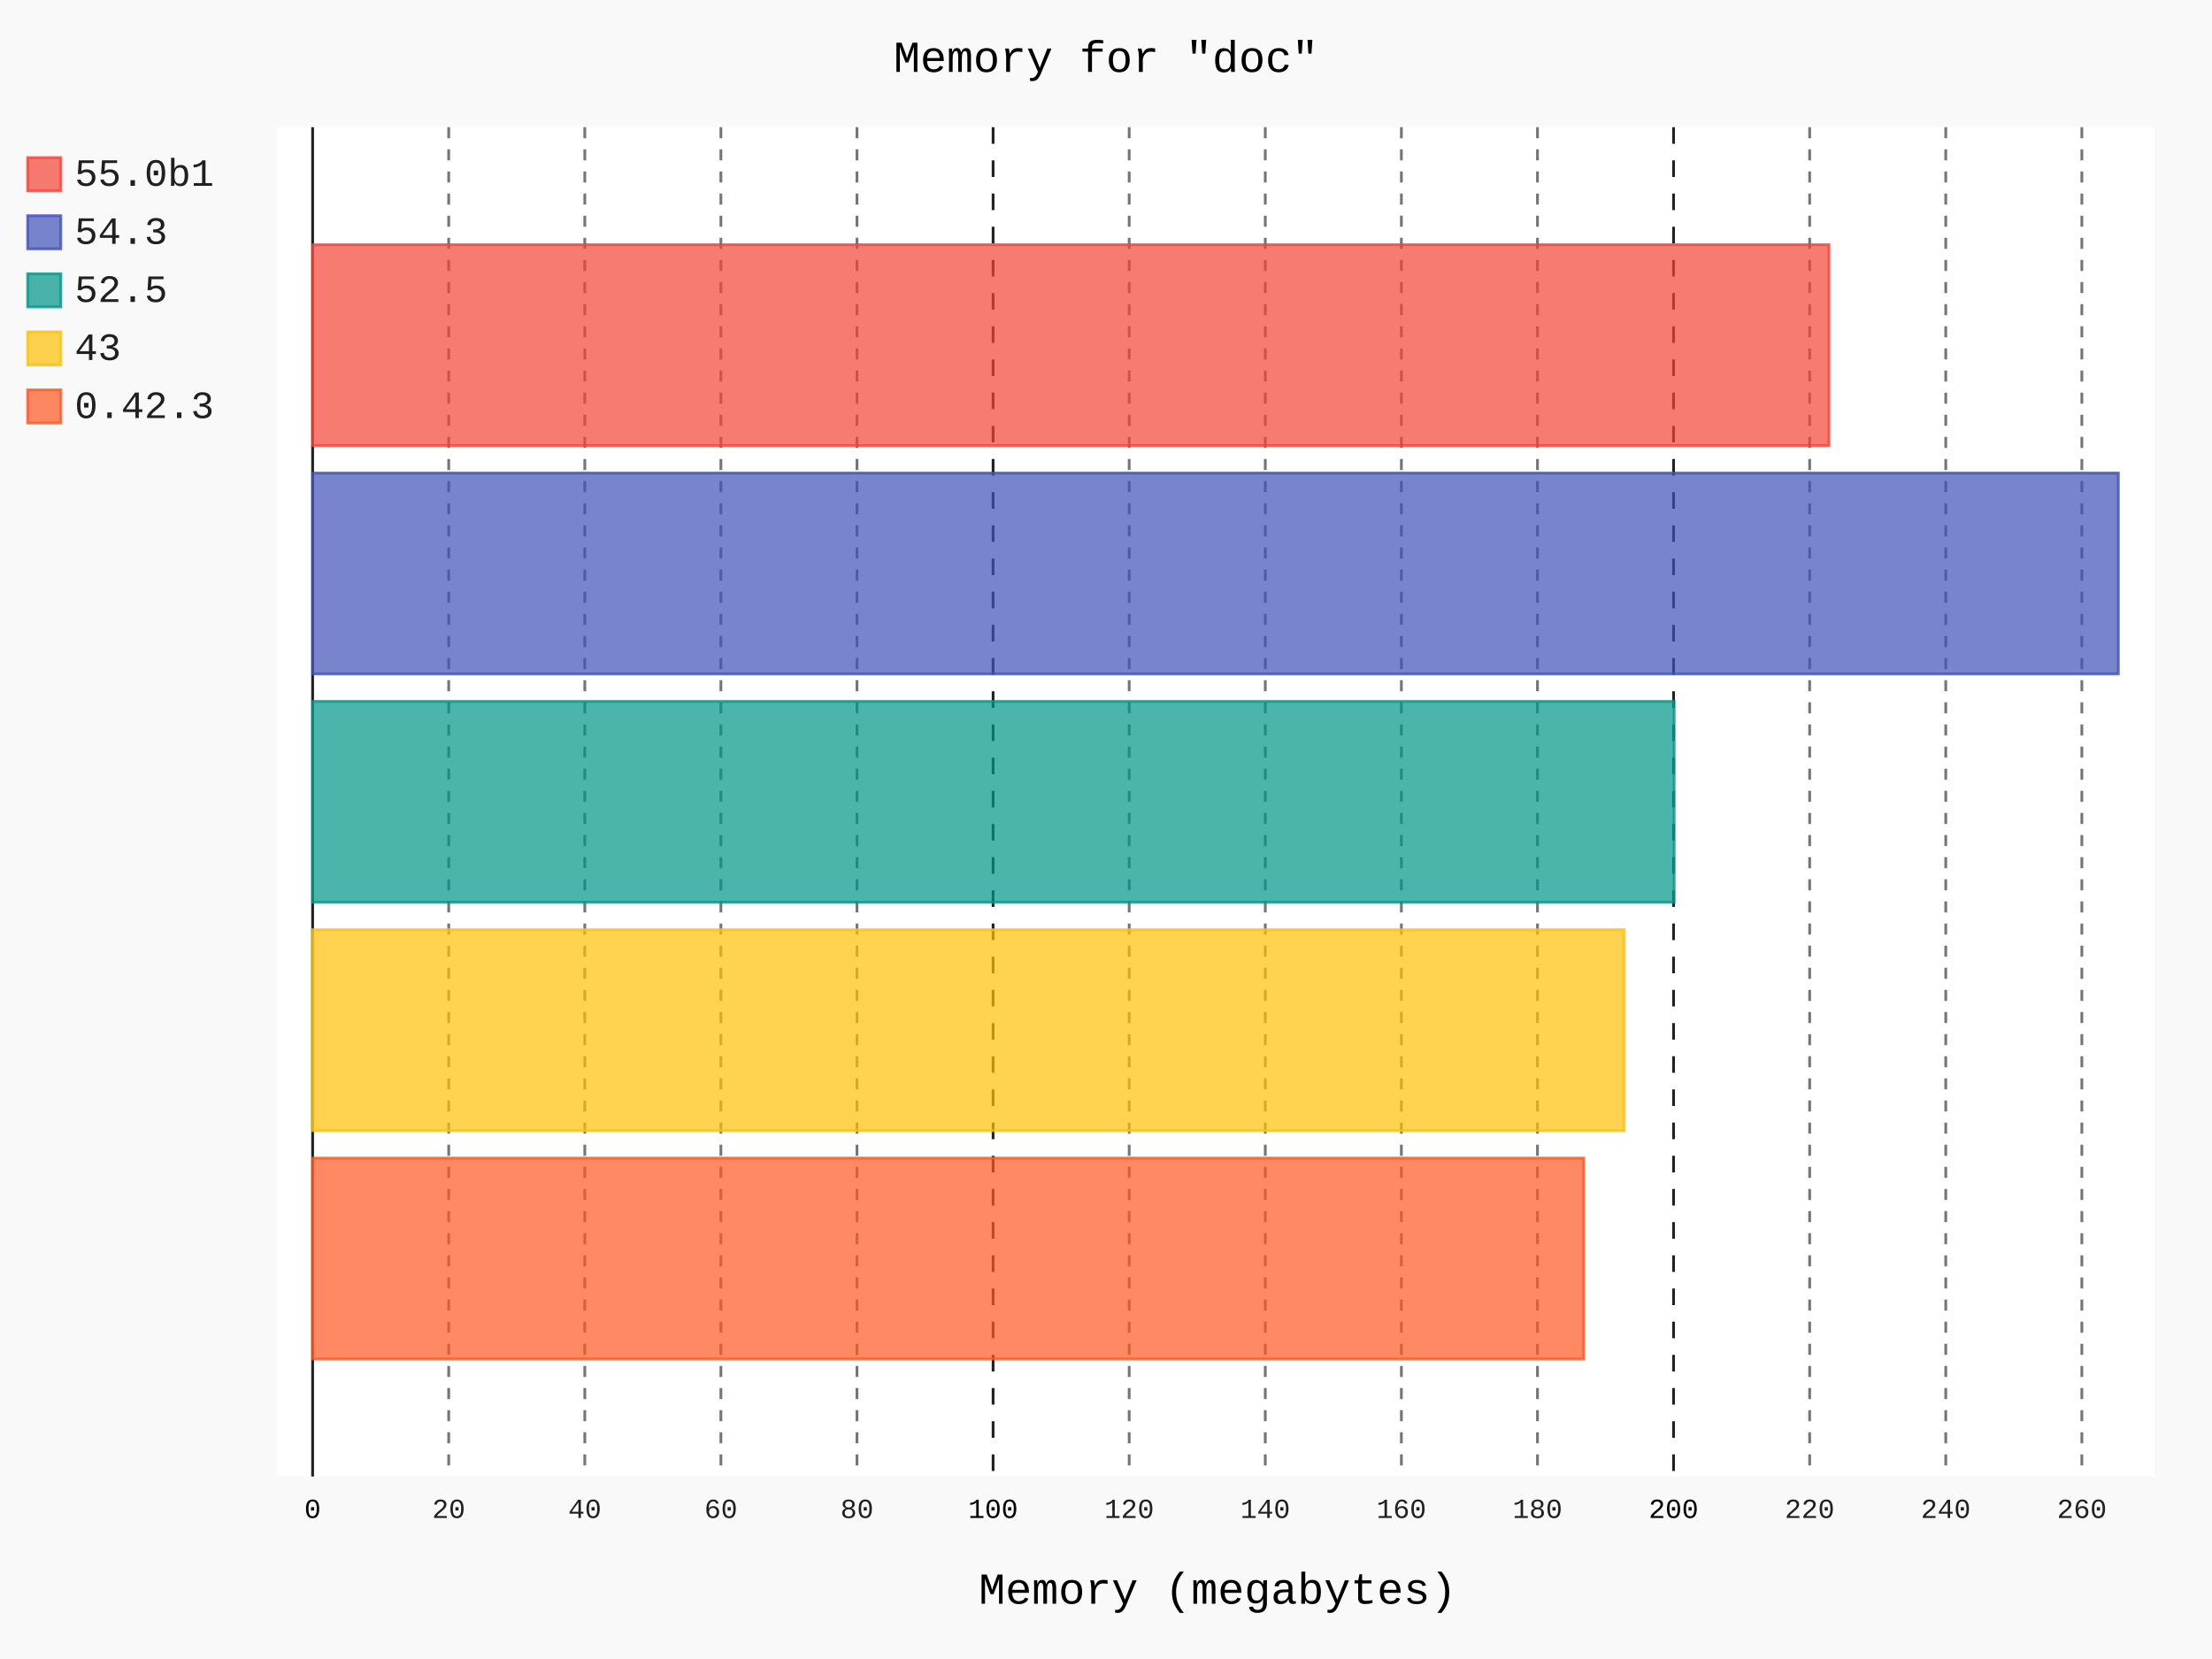
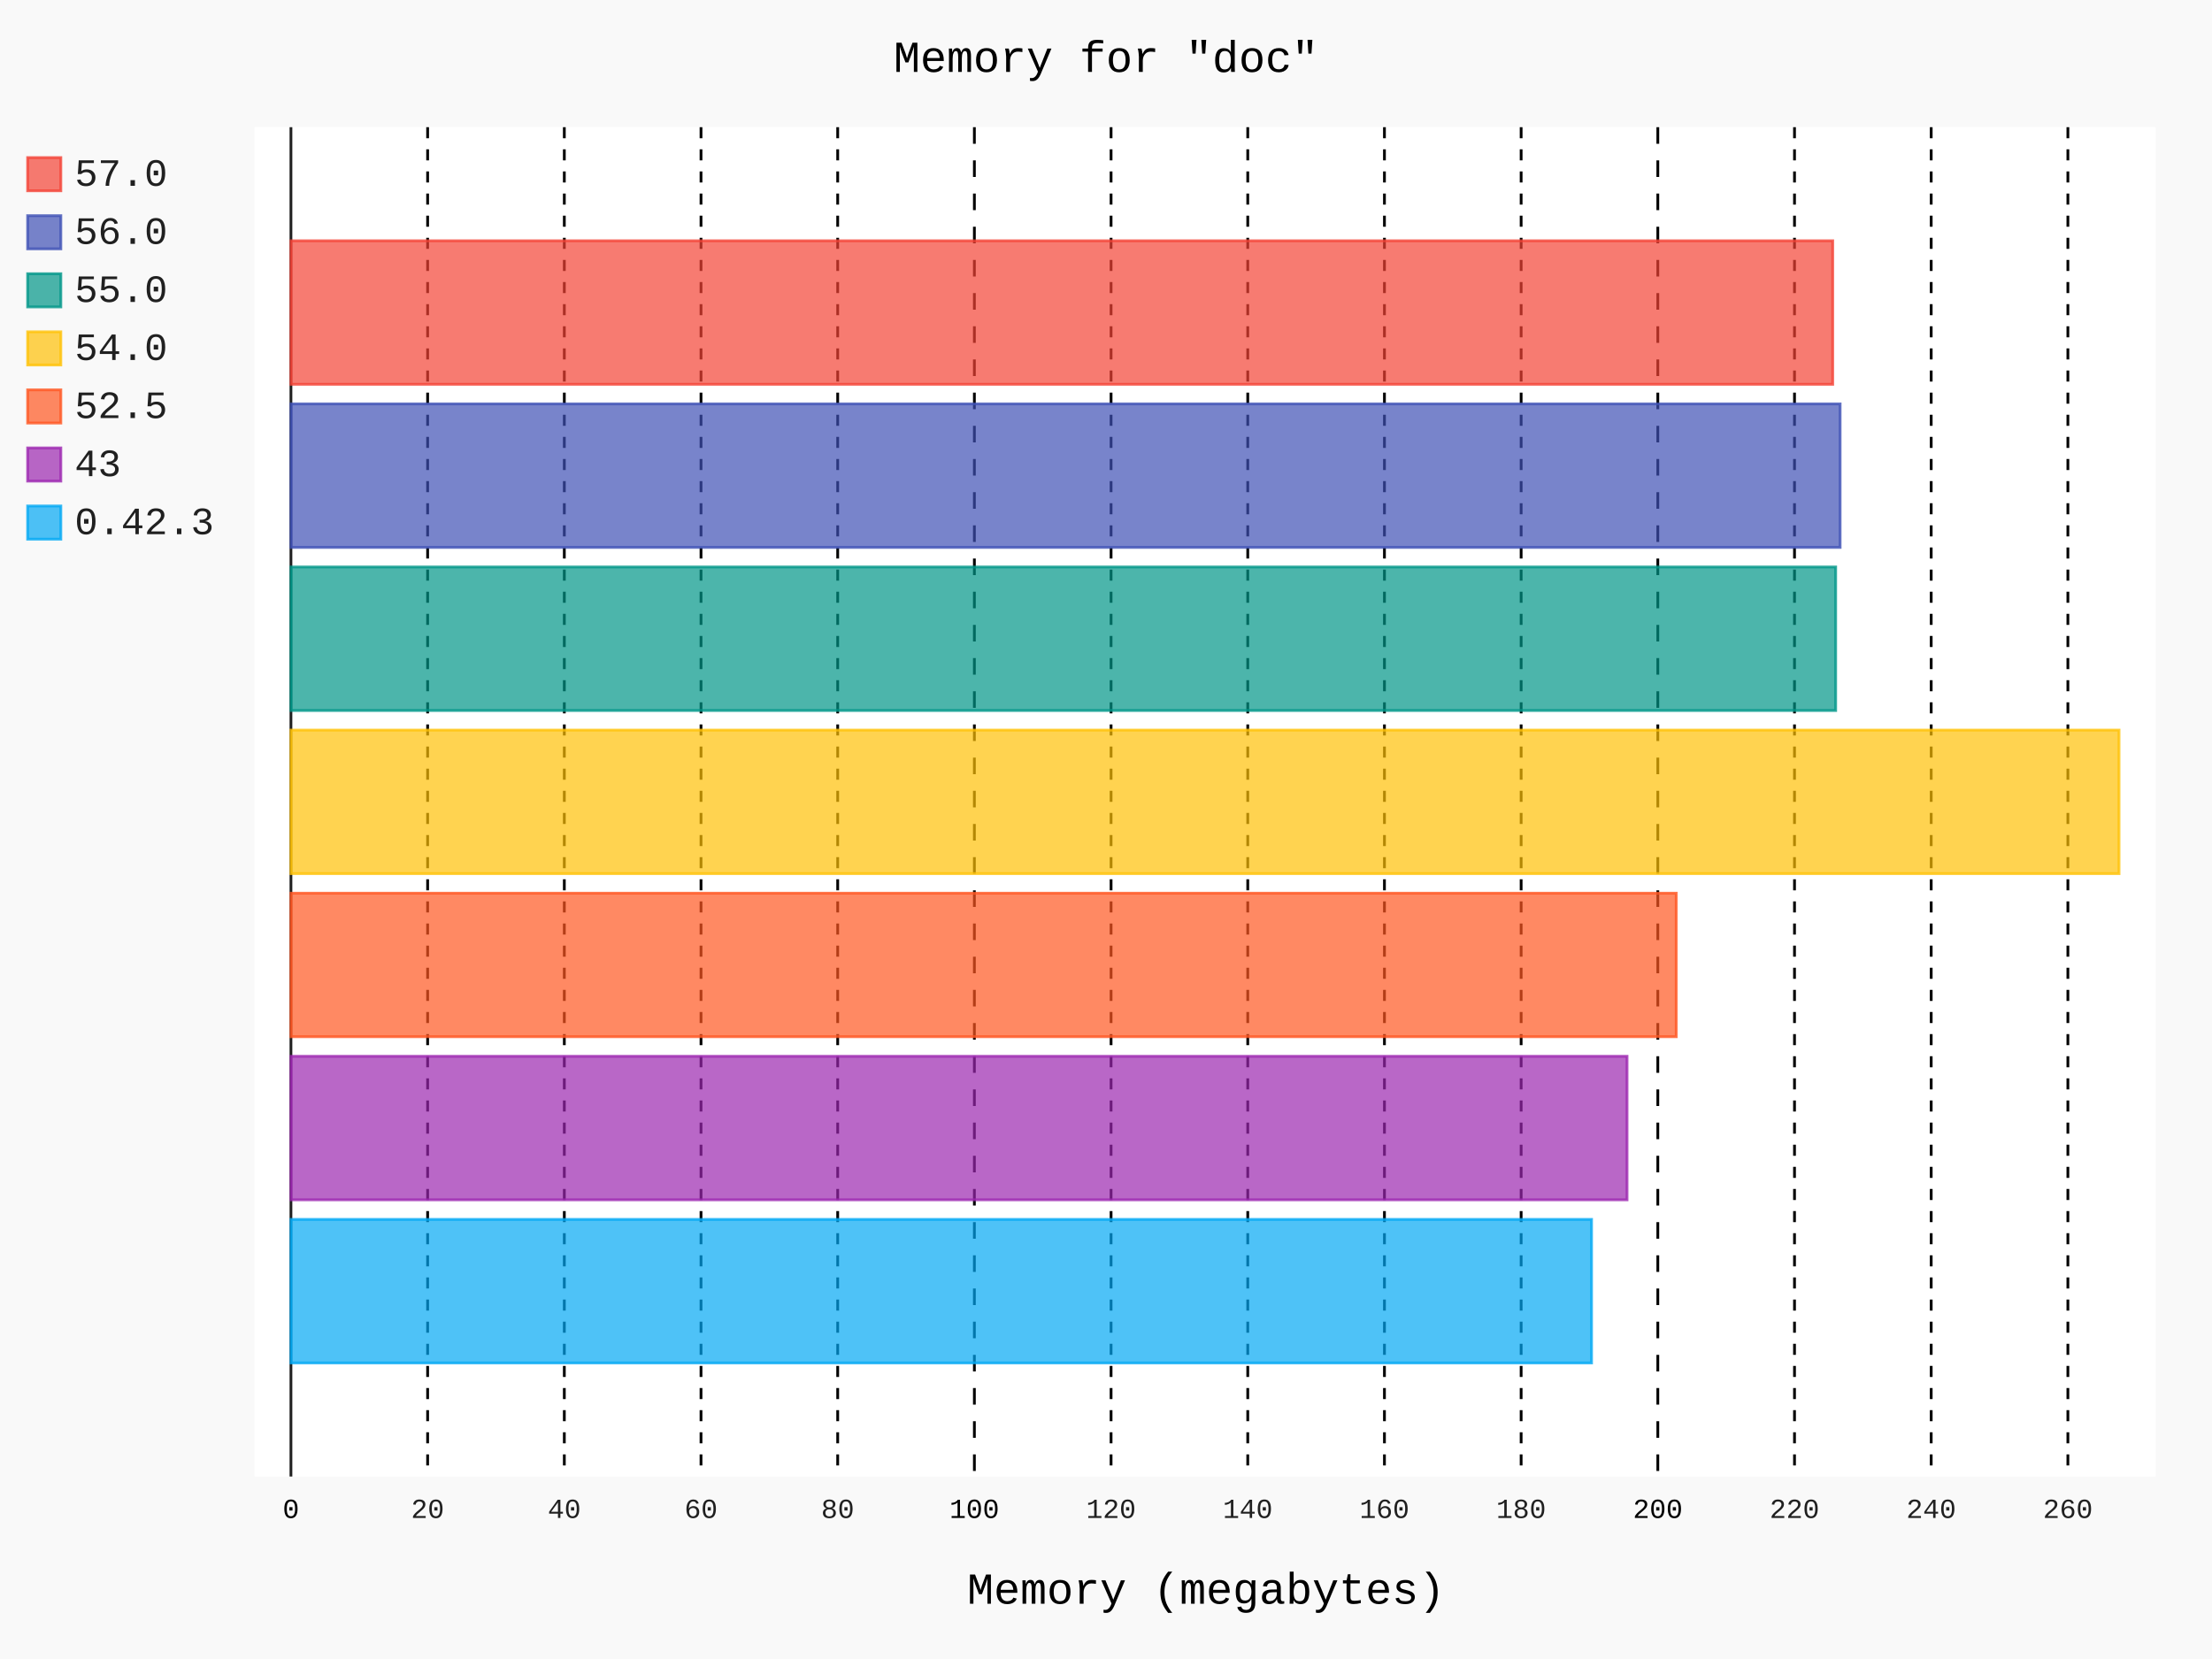
- <svg xmlns="http://www.w3.org/2000/svg" id="chart-5cc045be-3ca9-4596-a81d-eee2c4a56f3f" class="pygal-chart" viewBox="0 0 800 600">
+ <svg xmlns="http://www.w3.org/2000/svg" id="chart-16bb4656-6aeb-4bba-962a-1c4aeb5979eb" class="pygal-chart" viewBox="0 0 800 600">
  <defs>
-     <style type="text/css">#chart-5cc045be-3ca9-4596-a81d-eee2c4a56f3f{-webkit-user-select:none;-webkit-font-smoothing:antialiased;font-family:Consolas,"Liberation Mono",Menlo,Courier,monospace}#chart-5cc045be-3ca9-4596-a81d-eee2c4a56f3f .title{font-family:Consolas,"Liberation Mono",Menlo,Courier,monospace;font-size:16px}#chart-5cc045be-3ca9-4596-a81d-eee2c4a56f3f .legends .legend text{font-family:Consolas,"Liberation Mono",Menlo,Courier,monospace;font-size:14px}#chart-5cc045be-3ca9-4596-a81d-eee2c4a56f3f .axis text{font-family:Consolas,"Liberation Mono",Menlo,Courier,monospace;font-size:10px}#chart-5cc045be-3ca9-4596-a81d-eee2c4a56f3f .axis text.major{font-family:Consolas,"Liberation Mono",Menlo,Courier,monospace;font-size:10px}#chart-5cc045be-3ca9-4596-a81d-eee2c4a56f3f .text-overlay text.value{font-family:Consolas,"Liberation Mono",Menlo,Courier,monospace;font-size:16px}#chart-5cc045be-3ca9-4596-a81d-eee2c4a56f3f .text-overlay text.label{font-family:Consolas,"Liberation Mono",Menlo,Courier,monospace;font-size:10px}#chart-5cc045be-3ca9-4596-a81d-eee2c4a56f3f .tooltip{font-family:Consolas,"Liberation Mono",Menlo,Courier,monospace;font-size:14px}#chart-5cc045be-3ca9-4596-a81d-eee2c4a56f3f text.no_data{font-family:Consolas,"Liberation Mono",Menlo,Courier,monospace;font-size:64px}
- #chart-5cc045be-3ca9-4596-a81d-eee2c4a56f3f{background-color:rgba(249,249,249,1)}#chart-5cc045be-3ca9-4596-a81d-eee2c4a56f3f path,#chart-5cc045be-3ca9-4596-a81d-eee2c4a56f3f line,#chart-5cc045be-3ca9-4596-a81d-eee2c4a56f3f rect,#chart-5cc045be-3ca9-4596-a81d-eee2c4a56f3f circle{-webkit-transition:150ms;-moz-transition:150ms;transition:150ms}#chart-5cc045be-3ca9-4596-a81d-eee2c4a56f3f .graph &gt; .background{fill:rgba(249,249,249,1)}#chart-5cc045be-3ca9-4596-a81d-eee2c4a56f3f .plot &gt; .background{fill:rgba(255,255,255,1)}#chart-5cc045be-3ca9-4596-a81d-eee2c4a56f3f .graph{fill:rgba(0,0,0,.87)}#chart-5cc045be-3ca9-4596-a81d-eee2c4a56f3f text.no_data{fill:rgba(0,0,0,1)}#chart-5cc045be-3ca9-4596-a81d-eee2c4a56f3f .title{fill:rgba(0,0,0,1)}#chart-5cc045be-3ca9-4596-a81d-eee2c4a56f3f .legends .legend text{fill:rgba(0,0,0,.87)}#chart-5cc045be-3ca9-4596-a81d-eee2c4a56f3f .legends .legend:hover text{fill:rgba(0,0,0,1)}#chart-5cc045be-3ca9-4596-a81d-eee2c4a56f3f .axis .line{stroke:rgba(0,0,0,1)}#chart-5cc045be-3ca9-4596-a81d-eee2c4a56f3f .axis .guide.line{stroke:rgba(0,0,0,.54)}#chart-5cc045be-3ca9-4596-a81d-eee2c4a56f3f .axis .major.line{stroke:rgba(0,0,0,.87)}#chart-5cc045be-3ca9-4596-a81d-eee2c4a56f3f .axis text.major{fill:rgba(0,0,0,1)}#chart-5cc045be-3ca9-4596-a81d-eee2c4a56f3f .axis.y .guides:hover .guide.line,#chart-5cc045be-3ca9-4596-a81d-eee2c4a56f3f .line-graph .axis.x .guides:hover .guide.line,#chart-5cc045be-3ca9-4596-a81d-eee2c4a56f3f .stackedline-graph .axis.x .guides:hover .guide.line,#chart-5cc045be-3ca9-4596-a81d-eee2c4a56f3f .xy-graph .axis.x .guides:hover .guide.line{stroke:rgba(0,0,0,1)}#chart-5cc045be-3ca9-4596-a81d-eee2c4a56f3f .axis .guides:hover text{fill:rgba(0,0,0,1)}#chart-5cc045be-3ca9-4596-a81d-eee2c4a56f3f .reactive{fill-opacity:.7;stroke-opacity:.8}#chart-5cc045be-3ca9-4596-a81d-eee2c4a56f3f .ci{stroke:rgba(0,0,0,.87)}#chart-5cc045be-3ca9-4596-a81d-eee2c4a56f3f .reactive.active,#chart-5cc045be-3ca9-4596-a81d-eee2c4a56f3f .active .reactive{fill-opacity:.8;stroke-opacity:.9;stroke-width:4}#chart-5cc045be-3ca9-4596-a81d-eee2c4a56f3f .ci .reactive.active{stroke-width:1.5}#chart-5cc045be-3ca9-4596-a81d-eee2c4a56f3f .series text{fill:rgba(0,0,0,1)}#chart-5cc045be-3ca9-4596-a81d-eee2c4a56f3f .tooltip rect{fill:rgba(255,255,255,1);stroke:rgba(0,0,0,1);-webkit-transition:opacity 150ms;-moz-transition:opacity 150ms;transition:opacity 150ms}#chart-5cc045be-3ca9-4596-a81d-eee2c4a56f3f .tooltip .label{fill:rgba(0,0,0,.87)}#chart-5cc045be-3ca9-4596-a81d-eee2c4a56f3f .tooltip .label{fill:rgba(0,0,0,.87)}#chart-5cc045be-3ca9-4596-a81d-eee2c4a56f3f .tooltip .legend{font-size:.8em;fill:rgba(0,0,0,.54)}#chart-5cc045be-3ca9-4596-a81d-eee2c4a56f3f .tooltip .x_label{font-size:.6em;fill:rgba(0,0,0,1)}#chart-5cc045be-3ca9-4596-a81d-eee2c4a56f3f .tooltip .xlink{font-size:.5em;text-decoration:underline}#chart-5cc045be-3ca9-4596-a81d-eee2c4a56f3f .tooltip .value{font-size:1.5em}#chart-5cc045be-3ca9-4596-a81d-eee2c4a56f3f .bound{font-size:.5em}#chart-5cc045be-3ca9-4596-a81d-eee2c4a56f3f .max-value{font-size:.75em;fill:rgba(0,0,0,.54)}#chart-5cc045be-3ca9-4596-a81d-eee2c4a56f3f .map-element{fill:rgba(255,255,255,1);stroke:rgba(0,0,0,.54) !important}#chart-5cc045be-3ca9-4596-a81d-eee2c4a56f3f .map-element .reactive{fill-opacity:inherit;stroke-opacity:inherit}#chart-5cc045be-3ca9-4596-a81d-eee2c4a56f3f .color-0,#chart-5cc045be-3ca9-4596-a81d-eee2c4a56f3f .color-0 a:visited{stroke:#F44336;fill:#F44336}#chart-5cc045be-3ca9-4596-a81d-eee2c4a56f3f .color-1,#chart-5cc045be-3ca9-4596-a81d-eee2c4a56f3f .color-1 a:visited{stroke:#3F51B5;fill:#3F51B5}#chart-5cc045be-3ca9-4596-a81d-eee2c4a56f3f .color-2,#chart-5cc045be-3ca9-4596-a81d-eee2c4a56f3f .color-2 a:visited{stroke:#009688;fill:#009688}#chart-5cc045be-3ca9-4596-a81d-eee2c4a56f3f .color-3,#chart-5cc045be-3ca9-4596-a81d-eee2c4a56f3f .color-3 a:visited{stroke:#FFC107;fill:#FFC107}#chart-5cc045be-3ca9-4596-a81d-eee2c4a56f3f .color-4,#chart-5cc045be-3ca9-4596-a81d-eee2c4a56f3f .color-4 a:visited{stroke:#FF5722;fill:#FF5722}#chart-5cc045be-3ca9-4596-a81d-eee2c4a56f3f .text-overlay .color-0 text{fill:black}#chart-5cc045be-3ca9-4596-a81d-eee2c4a56f3f .text-overlay .color-1 text{fill:black}#chart-5cc045be-3ca9-4596-a81d-eee2c4a56f3f .text-overlay .color-2 text{fill:black}#chart-5cc045be-3ca9-4596-a81d-eee2c4a56f3f .text-overlay .color-3 text{fill:black}#chart-5cc045be-3ca9-4596-a81d-eee2c4a56f3f .text-overlay .color-4 text{fill:black}
- #chart-5cc045be-3ca9-4596-a81d-eee2c4a56f3f text.no_data{text-anchor:middle}#chart-5cc045be-3ca9-4596-a81d-eee2c4a56f3f .guide.line{fill:none}#chart-5cc045be-3ca9-4596-a81d-eee2c4a56f3f .centered{text-anchor:middle}#chart-5cc045be-3ca9-4596-a81d-eee2c4a56f3f .title{text-anchor:middle}#chart-5cc045be-3ca9-4596-a81d-eee2c4a56f3f .legends .legend text{fill-opacity:1}#chart-5cc045be-3ca9-4596-a81d-eee2c4a56f3f .axis.x text{text-anchor:middle}#chart-5cc045be-3ca9-4596-a81d-eee2c4a56f3f .axis.x:not(.web) text[transform]{text-anchor:start}#chart-5cc045be-3ca9-4596-a81d-eee2c4a56f3f .axis.x:not(.web) text[transform].backwards{text-anchor:end}#chart-5cc045be-3ca9-4596-a81d-eee2c4a56f3f .axis.y text{text-anchor:end}#chart-5cc045be-3ca9-4596-a81d-eee2c4a56f3f .axis.y text[transform].backwards{text-anchor:start}#chart-5cc045be-3ca9-4596-a81d-eee2c4a56f3f .axis.y2 text{text-anchor:start}#chart-5cc045be-3ca9-4596-a81d-eee2c4a56f3f .axis.y2 text[transform].backwards{text-anchor:end}#chart-5cc045be-3ca9-4596-a81d-eee2c4a56f3f .axis .guide.line{stroke-dasharray:4,4}#chart-5cc045be-3ca9-4596-a81d-eee2c4a56f3f .axis .major.guide.line{stroke-dasharray:6,6}#chart-5cc045be-3ca9-4596-a81d-eee2c4a56f3f .horizontal .axis.y .guide.line,#chart-5cc045be-3ca9-4596-a81d-eee2c4a56f3f .horizontal .axis.y2 .guide.line,#chart-5cc045be-3ca9-4596-a81d-eee2c4a56f3f .vertical .axis.x .guide.line{opacity:0}#chart-5cc045be-3ca9-4596-a81d-eee2c4a56f3f .horizontal .axis.always_show .guide.line,#chart-5cc045be-3ca9-4596-a81d-eee2c4a56f3f .vertical .axis.always_show .guide.line{opacity:1 !important}#chart-5cc045be-3ca9-4596-a81d-eee2c4a56f3f .axis.y .guides:hover .guide.line,#chart-5cc045be-3ca9-4596-a81d-eee2c4a56f3f .axis.y2 .guides:hover .guide.line,#chart-5cc045be-3ca9-4596-a81d-eee2c4a56f3f .axis.x .guides:hover .guide.line{opacity:1}#chart-5cc045be-3ca9-4596-a81d-eee2c4a56f3f .axis .guides:hover text{opacity:1}#chart-5cc045be-3ca9-4596-a81d-eee2c4a56f3f .nofill{fill:none}#chart-5cc045be-3ca9-4596-a81d-eee2c4a56f3f .subtle-fill{fill-opacity:.2}#chart-5cc045be-3ca9-4596-a81d-eee2c4a56f3f .dot{stroke-width:1px;fill-opacity:1}#chart-5cc045be-3ca9-4596-a81d-eee2c4a56f3f .dot.active{stroke-width:5px}#chart-5cc045be-3ca9-4596-a81d-eee2c4a56f3f .dot.negative{fill:transparent}#chart-5cc045be-3ca9-4596-a81d-eee2c4a56f3f text,#chart-5cc045be-3ca9-4596-a81d-eee2c4a56f3f tspan{stroke:none !important}#chart-5cc045be-3ca9-4596-a81d-eee2c4a56f3f .series text.active{opacity:1}#chart-5cc045be-3ca9-4596-a81d-eee2c4a56f3f .tooltip rect{fill-opacity:.95;stroke-width:.5}#chart-5cc045be-3ca9-4596-a81d-eee2c4a56f3f .tooltip text{fill-opacity:1}#chart-5cc045be-3ca9-4596-a81d-eee2c4a56f3f .showable{visibility:hidden}#chart-5cc045be-3ca9-4596-a81d-eee2c4a56f3f .showable.shown{visibility:visible}#chart-5cc045be-3ca9-4596-a81d-eee2c4a56f3f .gauge-background{fill:rgba(229,229,229,1);stroke:none}#chart-5cc045be-3ca9-4596-a81d-eee2c4a56f3f .bg-lines{stroke:rgba(249,249,249,1);stroke-width:2px}</style>
+     <style type="text/css">#chart-16bb4656-6aeb-4bba-962a-1c4aeb5979eb{-webkit-user-select:none;-webkit-font-smoothing:antialiased;font-family:Consolas,"Liberation Mono",Menlo,Courier,monospace}#chart-16bb4656-6aeb-4bba-962a-1c4aeb5979eb .title{font-family:Consolas,"Liberation Mono",Menlo,Courier,monospace;font-size:16px}#chart-16bb4656-6aeb-4bba-962a-1c4aeb5979eb .legends .legend text{font-family:Consolas,"Liberation Mono",Menlo,Courier,monospace;font-size:14px}#chart-16bb4656-6aeb-4bba-962a-1c4aeb5979eb .axis text{font-family:Consolas,"Liberation Mono",Menlo,Courier,monospace;font-size:10px}#chart-16bb4656-6aeb-4bba-962a-1c4aeb5979eb .axis text.major{font-family:Consolas,"Liberation Mono",Menlo,Courier,monospace;font-size:10px}#chart-16bb4656-6aeb-4bba-962a-1c4aeb5979eb .text-overlay text.value{font-family:Consolas,"Liberation Mono",Menlo,Courier,monospace;font-size:16px}#chart-16bb4656-6aeb-4bba-962a-1c4aeb5979eb .text-overlay text.label{font-family:Consolas,"Liberation Mono",Menlo,Courier,monospace;font-size:10px}#chart-16bb4656-6aeb-4bba-962a-1c4aeb5979eb .tooltip{font-family:Consolas,"Liberation Mono",Menlo,Courier,monospace;font-size:14px}#chart-16bb4656-6aeb-4bba-962a-1c4aeb5979eb text.no_data{font-family:Consolas,"Liberation Mono",Menlo,Courier,monospace;font-size:64px}
+ #chart-16bb4656-6aeb-4bba-962a-1c4aeb5979eb{background-color:rgba(249,249,249,1)}#chart-16bb4656-6aeb-4bba-962a-1c4aeb5979eb path,#chart-16bb4656-6aeb-4bba-962a-1c4aeb5979eb line,#chart-16bb4656-6aeb-4bba-962a-1c4aeb5979eb rect,#chart-16bb4656-6aeb-4bba-962a-1c4aeb5979eb circle{-webkit-transition:150ms;-moz-transition:150ms;transition:150ms}#chart-16bb4656-6aeb-4bba-962a-1c4aeb5979eb .graph &gt; .background{fill:rgba(249,249,249,1)}#chart-16bb4656-6aeb-4bba-962a-1c4aeb5979eb .plot &gt; .background{fill:rgba(255,255,255,1)}#chart-16bb4656-6aeb-4bba-962a-1c4aeb5979eb .graph{fill:rgba(0,0,0,.87)}#chart-16bb4656-6aeb-4bba-962a-1c4aeb5979eb text.no_data{fill:rgba(0,0,0,1)}#chart-16bb4656-6aeb-4bba-962a-1c4aeb5979eb .title{fill:rgba(0,0,0,1)}#chart-16bb4656-6aeb-4bba-962a-1c4aeb5979eb .legends .legend text{fill:rgba(0,0,0,.87)}#chart-16bb4656-6aeb-4bba-962a-1c4aeb5979eb .legends .legend:hover text{fill:rgba(0,0,0,1)}#chart-16bb4656-6aeb-4bba-962a-1c4aeb5979eb .axis .line{stroke:rgba(0,0,0,1)}#chart-16bb4656-6aeb-4bba-962a-1c4aeb5979eb .axis .guide.line{stroke:rgba(0,0,0,.54)}#chart-16bb4656-6aeb-4bba-962a-1c4aeb5979eb .axis .major.line{stroke:rgba(0,0,0,.87)}#chart-16bb4656-6aeb-4bba-962a-1c4aeb5979eb .axis text.major{fill:rgba(0,0,0,1)}#chart-16bb4656-6aeb-4bba-962a-1c4aeb5979eb .axis.y .guides:hover .guide.line,#chart-16bb4656-6aeb-4bba-962a-1c4aeb5979eb .line-graph .axis.x .guides:hover .guide.line,#chart-16bb4656-6aeb-4bba-962a-1c4aeb5979eb .stackedline-graph .axis.x .guides:hover .guide.line,#chart-16bb4656-6aeb-4bba-962a-1c4aeb5979eb .xy-graph .axis.x .guides:hover .guide.line{stroke:rgba(0,0,0,1)}#chart-16bb4656-6aeb-4bba-962a-1c4aeb5979eb .axis .guides:hover text{fill:rgba(0,0,0,1)}#chart-16bb4656-6aeb-4bba-962a-1c4aeb5979eb .reactive{fill-opacity:.7;stroke-opacity:.8;stroke-width:1}#chart-16bb4656-6aeb-4bba-962a-1c4aeb5979eb .ci{stroke:rgba(0,0,0,.87)}#chart-16bb4656-6aeb-4bba-962a-1c4aeb5979eb .reactive.active,#chart-16bb4656-6aeb-4bba-962a-1c4aeb5979eb .active .reactive{fill-opacity:.8;stroke-opacity:.9;stroke-width:4}#chart-16bb4656-6aeb-4bba-962a-1c4aeb5979eb .ci .reactive.active{stroke-width:1.5}#chart-16bb4656-6aeb-4bba-962a-1c4aeb5979eb .series text{fill:rgba(0,0,0,1)}#chart-16bb4656-6aeb-4bba-962a-1c4aeb5979eb .tooltip rect{fill:rgba(255,255,255,1);stroke:rgba(0,0,0,1);-webkit-transition:opacity 150ms;-moz-transition:opacity 150ms;transition:opacity 150ms}#chart-16bb4656-6aeb-4bba-962a-1c4aeb5979eb .tooltip .label{fill:rgba(0,0,0,.87)}#chart-16bb4656-6aeb-4bba-962a-1c4aeb5979eb .tooltip .label{fill:rgba(0,0,0,.87)}#chart-16bb4656-6aeb-4bba-962a-1c4aeb5979eb .tooltip .legend{font-size:.8em;fill:rgba(0,0,0,.54)}#chart-16bb4656-6aeb-4bba-962a-1c4aeb5979eb .tooltip .x_label{font-size:.6em;fill:rgba(0,0,0,1)}#chart-16bb4656-6aeb-4bba-962a-1c4aeb5979eb .tooltip .xlink{font-size:.5em;text-decoration:underline}#chart-16bb4656-6aeb-4bba-962a-1c4aeb5979eb .tooltip .value{font-size:1.5em}#chart-16bb4656-6aeb-4bba-962a-1c4aeb5979eb .bound{font-size:.5em}#chart-16bb4656-6aeb-4bba-962a-1c4aeb5979eb .max-value{font-size:.75em;fill:rgba(0,0,0,.54)}#chart-16bb4656-6aeb-4bba-962a-1c4aeb5979eb .map-element{fill:rgba(255,255,255,1);stroke:rgba(0,0,0,.54) !important}#chart-16bb4656-6aeb-4bba-962a-1c4aeb5979eb .map-element .reactive{fill-opacity:inherit;stroke-opacity:inherit}#chart-16bb4656-6aeb-4bba-962a-1c4aeb5979eb .color-0,#chart-16bb4656-6aeb-4bba-962a-1c4aeb5979eb .color-0 a:visited{stroke:#F44336;fill:#F44336}#chart-16bb4656-6aeb-4bba-962a-1c4aeb5979eb .color-1,#chart-16bb4656-6aeb-4bba-962a-1c4aeb5979eb .color-1 a:visited{stroke:#3F51B5;fill:#3F51B5}#chart-16bb4656-6aeb-4bba-962a-1c4aeb5979eb .color-2,#chart-16bb4656-6aeb-4bba-962a-1c4aeb5979eb .color-2 a:visited{stroke:#009688;fill:#009688}#chart-16bb4656-6aeb-4bba-962a-1c4aeb5979eb .color-3,#chart-16bb4656-6aeb-4bba-962a-1c4aeb5979eb .color-3 a:visited{stroke:#FFC107;fill:#FFC107}#chart-16bb4656-6aeb-4bba-962a-1c4aeb5979eb .color-4,#chart-16bb4656-6aeb-4bba-962a-1c4aeb5979eb .color-4 a:visited{stroke:#FF5722;fill:#FF5722}#chart-16bb4656-6aeb-4bba-962a-1c4aeb5979eb .color-5,#chart-16bb4656-6aeb-4bba-962a-1c4aeb5979eb .color-5 a:visited{stroke:#9C27B0;fill:#9C27B0}#chart-16bb4656-6aeb-4bba-962a-1c4aeb5979eb .color-6,#chart-16bb4656-6aeb-4bba-962a-1c4aeb5979eb .color-6 a:visited{stroke:#03A9F4;fill:#03A9F4}#chart-16bb4656-6aeb-4bba-962a-1c4aeb5979eb .text-overlay .color-0 text{fill:black}#chart-16bb4656-6aeb-4bba-962a-1c4aeb5979eb .text-overlay .color-1 text{fill:black}#chart-16bb4656-6aeb-4bba-962a-1c4aeb5979eb .text-overlay .color-2 text{fill:black}#chart-16bb4656-6aeb-4bba-962a-1c4aeb5979eb .text-overlay .color-3 text{fill:black}#chart-16bb4656-6aeb-4bba-962a-1c4aeb5979eb .text-overlay .color-4 text{fill:black}#chart-16bb4656-6aeb-4bba-962a-1c4aeb5979eb .text-overlay .color-5 text{fill:black}#chart-16bb4656-6aeb-4bba-962a-1c4aeb5979eb .text-overlay .color-6 text{fill:black}
+ #chart-16bb4656-6aeb-4bba-962a-1c4aeb5979eb text.no_data{text-anchor:middle}#chart-16bb4656-6aeb-4bba-962a-1c4aeb5979eb .guide.line{fill:none}#chart-16bb4656-6aeb-4bba-962a-1c4aeb5979eb .centered{text-anchor:middle}#chart-16bb4656-6aeb-4bba-962a-1c4aeb5979eb .title{text-anchor:middle}#chart-16bb4656-6aeb-4bba-962a-1c4aeb5979eb .legends .legend text{fill-opacity:1}#chart-16bb4656-6aeb-4bba-962a-1c4aeb5979eb .axis.x text{text-anchor:middle}#chart-16bb4656-6aeb-4bba-962a-1c4aeb5979eb .axis.x:not(.web) text[transform]{text-anchor:start}#chart-16bb4656-6aeb-4bba-962a-1c4aeb5979eb .axis.x:not(.web) text[transform].backwards{text-anchor:end}#chart-16bb4656-6aeb-4bba-962a-1c4aeb5979eb .axis.y text{text-anchor:end}#chart-16bb4656-6aeb-4bba-962a-1c4aeb5979eb .axis.y text[transform].backwards{text-anchor:start}#chart-16bb4656-6aeb-4bba-962a-1c4aeb5979eb .axis.y2 text{text-anchor:start}#chart-16bb4656-6aeb-4bba-962a-1c4aeb5979eb .axis.y2 text[transform].backwards{text-anchor:end}#chart-16bb4656-6aeb-4bba-962a-1c4aeb5979eb .axis .guide.line{stroke-dasharray:4,4;stroke:black}#chart-16bb4656-6aeb-4bba-962a-1c4aeb5979eb .axis .major.guide.line{stroke-dasharray:6,6;stroke:black}#chart-16bb4656-6aeb-4bba-962a-1c4aeb5979eb .horizontal .axis.y .guide.line,#chart-16bb4656-6aeb-4bba-962a-1c4aeb5979eb .horizontal .axis.y2 .guide.line,#chart-16bb4656-6aeb-4bba-962a-1c4aeb5979eb .vertical .axis.x .guide.line{opacity:0}#chart-16bb4656-6aeb-4bba-962a-1c4aeb5979eb .horizontal .axis.always_show .guide.line,#chart-16bb4656-6aeb-4bba-962a-1c4aeb5979eb .vertical .axis.always_show .guide.line{opacity:1 !important}#chart-16bb4656-6aeb-4bba-962a-1c4aeb5979eb .axis.y .guides:hover .guide.line,#chart-16bb4656-6aeb-4bba-962a-1c4aeb5979eb .axis.y2 .guides:hover .guide.line,#chart-16bb4656-6aeb-4bba-962a-1c4aeb5979eb .axis.x .guides:hover .guide.line{opacity:1}#chart-16bb4656-6aeb-4bba-962a-1c4aeb5979eb .axis .guides:hover text{opacity:1}#chart-16bb4656-6aeb-4bba-962a-1c4aeb5979eb .nofill{fill:none}#chart-16bb4656-6aeb-4bba-962a-1c4aeb5979eb .subtle-fill{fill-opacity:.2}#chart-16bb4656-6aeb-4bba-962a-1c4aeb5979eb .dot{stroke-width:1px;fill-opacity:1;stroke-opacity:1}#chart-16bb4656-6aeb-4bba-962a-1c4aeb5979eb .dot.active{stroke-width:5px}#chart-16bb4656-6aeb-4bba-962a-1c4aeb5979eb .dot.negative{fill:transparent}#chart-16bb4656-6aeb-4bba-962a-1c4aeb5979eb text,#chart-16bb4656-6aeb-4bba-962a-1c4aeb5979eb tspan{stroke:none !important}#chart-16bb4656-6aeb-4bba-962a-1c4aeb5979eb .series text.active{opacity:1}#chart-16bb4656-6aeb-4bba-962a-1c4aeb5979eb .tooltip rect{fill-opacity:.95;stroke-width:.5}#chart-16bb4656-6aeb-4bba-962a-1c4aeb5979eb .tooltip text{fill-opacity:1}#chart-16bb4656-6aeb-4bba-962a-1c4aeb5979eb .showable{visibility:hidden}#chart-16bb4656-6aeb-4bba-962a-1c4aeb5979eb .showable.shown{visibility:visible}#chart-16bb4656-6aeb-4bba-962a-1c4aeb5979eb .gauge-background{fill:rgba(229,229,229,1);stroke:none}#chart-16bb4656-6aeb-4bba-962a-1c4aeb5979eb .bg-lines{stroke:rgba(249,249,249,1);stroke-width:2px}</style>
  </defs>
  <g class="graph horizontalbar-graph horizontal">
    <rect x="0" y="0" width="800" height="600" class="background" />
-     <g transform="translate(100, 46)" class="plot">
-       <rect x="0" y="0" width="679.2" height="488" class="background" />
+     <g transform="translate(92, 46)" class="plot">
+       <rect x="0" y="0" width="687.6" height="488" class="background" />
      <g class="axis x always_show">
        <g class="guides">
-           <path d="M13.062 0 v488" class="axis major line" />
-           <text x="13.062" y="503.0" class="major">0</text>
+           <path d="M13.223 0 v488" class="axis major line" />
+           <text x="13.223" y="503.0" class="major">0</text>
        </g>
        <g class="guides">
-           <path d="M62.282 0 v488" class="guide line" />
-           <text x="62.282" y="503.0" class="">20</text>
+           <path d="M62.658 0 v488" class="guide line" />
+           <text x="62.658" y="503.0" class="">20</text>
        </g>
        <g class="guides">
-           <path d="M111.503 0 v488" class="guide line" />
-           <text x="111.503" y="503.0" class="">40</text>
+           <path d="M112.093 0 v488" class="guide line" />
+           <text x="112.093" y="503.0" class="">40</text>
        </g>
        <g class="guides">
-           <path d="M160.723 0 v488" class="guide line" />
-           <text x="160.723" y="503.0" class="">60</text>
+           <path d="M161.528 0 v488" class="guide line" />
+           <text x="161.528" y="503.0" class="">60</text>
        </g>
        <g class="guides">
-           <path d="M209.944 0 v488" class="guide line" />
-           <text x="209.944" y="503.0" class="">80</text>
+           <path d="M210.963 0 v488" class="guide line" />
+           <text x="210.963" y="503.0" class="">80</text>
        </g>
        <g class="guides">
-           <path d="M259.165 0 v488" class="major guide line" />
-           <text x="259.165" y="503.0" class="major">100</text>
+           <path d="M260.398 0 v488" class="major guide line" />
+           <text x="260.398" y="503.0" class="major">100</text>
        </g>
        <g class="guides">
-           <path d="M308.385 0 v488" class="guide line" />
-           <text x="308.385" y="503.0" class="">120</text>
+           <path d="M309.833 0 v488" class="guide line" />
+           <text x="309.833" y="503.0" class="">120</text>
        </g>
        <g class="guides">
-           <path d="M357.606 0 v488" class="guide line" />
-           <text x="357.606" y="503.0" class="">140</text>
+           <path d="M359.268 0 v488" class="guide line" />
+           <text x="359.268" y="503.0" class="">140</text>
        </g>
        <g class="guides">
-           <path d="M406.827 0 v488" class="guide line" />
-           <text x="406.827" y="503.0" class="">160</text>
+           <path d="M408.703 0 v488" class="guide line" />
+           <text x="408.703" y="503.0" class="">160</text>
        </g>
        <g class="guides">
-           <path d="M456.047 0 v488" class="guide line" />
-           <text x="456.047" y="503.0" class="">180</text>
+           <path d="M458.138 0 v488" class="guide line" />
+           <text x="458.138" y="503.0" class="">180</text>
        </g>
        <g class="guides">
-           <path d="M505.268 0 v488" class="major guide line" />
-           <text x="505.268" y="503.0" class="major">200</text>
+           <path d="M507.573 0 v488" class="major guide line" />
+           <text x="507.573" y="503.0" class="major">200</text>
        </g>
        <g class="guides">
-           <path d="M554.488 0 v488" class="guide line" />
-           <text x="554.488" y="503.0" class="">220</text>
+           <path d="M557.008 0 v488" class="guide line" />
+           <text x="557.008" y="503.0" class="">220</text>
        </g>
        <g class="guides">
-           <path d="M603.709 0 v488" class="guide line" />
-           <text x="603.709" y="503.0" class="">240</text>
+           <path d="M606.442 0 v488" class="guide line" />
+           <text x="606.442" y="503.0" class="">240</text>
        </g>
        <g class="guides">
-           <path d="M652.93 0 v488" class="guide line" />
-           <text x="652.93" y="503.0" class="">260</text>
+           <path d="M655.877 0 v488" class="guide line" />
+           <text x="655.877" y="503.0" class="">260</text>
+         </g>
+       </g>
+       <g class="series serie-6 color-6">
+         <g class="bars">
+           <g class="bar">
+             <rect x="13.223" y="395.012" rx="0" ry="0" width="470.385" height="51.91" class="rect reactive tooltip-trigger" />
+           </g>
+         </g>
+       </g>
+       <g class="series serie-5 color-5">
+         <g class="bars">
+           <g class="bar">
+             <rect x="13.223" y="336.023" rx="0" ry="0" width="483.217" height="51.91" class="rect reactive tooltip-trigger" />
+           </g>
        </g>
      </g>
      <g class="series serie-4 color-4">
        <g class="bars">
          <g class="bar">
-             <rect x="13.062" y="372.832" rx="0" ry="0" width="459.761" height="72.674" class="rect reactive tooltip-trigger" />
+             <rect x="13.223" y="277.034" rx="0" ry="0" width="501.012" height="51.91" class="rect reactive tooltip-trigger" />
          </g>
        </g>
      </g>
      <g class="series serie-3 color-3">
        <g class="bars">
          <g class="bar">
-             <rect x="13.062" y="290.247" rx="0" ry="0" width="474.306" height="72.674" class="rect reactive tooltip-trigger" />
+             <rect x="13.223" y="218.045" rx="0" ry="0" width="661.154" height="51.91" class="rect reactive tooltip-trigger" />
          </g>
        </g>
      </g>
      <g class="series serie-2 color-2">
        <g class="bars">
          <g class="bar">
-             <rect x="13.062" y="207.663" rx="0" ry="0" width="492.418" height="72.674" class="rect reactive tooltip-trigger" />
+             <rect x="13.223" y="159.056" rx="0" ry="0" width="558.673" height="51.91" class="rect reactive tooltip-trigger" />
          </g>
        </g>
      </g>
      <g class="series serie-1 color-1">
        <g class="bars">
          <g class="bar">
-             <rect x="13.062" y="125.078" rx="0" ry="0" width="653.077" height="72.674" class="rect reactive tooltip-trigger" />
+             <rect x="13.223" y="100.067" rx="0" ry="0" width="560.285" height="51.91" class="rect reactive tooltip-trigger" />
          </g>
        </g>
      </g>
      <g class="series serie-0 color-0">
        <g class="bars">
          <g class="bar">
-             <rect x="13.062" y="42.494" rx="0" ry="0" width="548.416" height="72.674" class="rect reactive tooltip-trigger" />
+             <rect x="13.223" y="41.078" rx="0" ry="0" width="557.601" height="51.91" class="rect reactive tooltip-trigger" />
          </g>
        </g>
      </g>
    </g>
    <g class="titles">
      <text x="400.0" y="26" class="title plot_title">Memory for "doc"</text>
-       <text x="440.4" y="580" class="title">Memory (megabytes)</text>
+       <text x="436.2" y="580" class="title">Memory (megabytes)</text>
    </g>
-     <g transform="translate(100, 46)" class="plot overlay">
+     <g transform="translate(92, 46)" class="plot overlay">
+       <g class="series serie-6 color-6" />
+       <g class="series serie-5 color-5" />
      <g class="series serie-4 color-4" />
      <g class="series serie-3 color-3" />
      <g class="series serie-2 color-2" />
      <g class="series serie-1 color-1" />
      <g class="series serie-0 color-0" />
    </g>
-     <g transform="translate(100, 46)" class="plot text-overlay">
+     <g transform="translate(92, 46)" class="plot text-overlay">
+       <g class="series serie-6 color-6" />
+       <g class="series serie-5 color-5" />
      <g class="series serie-4 color-4" />
      <g class="series serie-3 color-3" />
      <g class="series serie-2 color-2" />
      <g class="series serie-1 color-1" />
      <g class="series serie-0 color-0" />
    </g>
-     <g transform="translate(100, 46)" class="plot tooltip-overlay">
+     <g transform="translate(92, 46)" class="plot tooltip-overlay">
      <g transform="translate(0 0)" style="opacity: 0" class="tooltip">
        <rect rx="0" ry="0" width="0" height="0" class="tooltip-box" />
        <g class="text" />
      </g>
    </g>
    <g transform="translate(10, 56)" class="legends">
      <g id="activate-serie-0" class="legend reactive activate-serie">
        <rect x="0.0" y="1.0" width="12" height="12" class="color-0 reactive" />
-         <text x="17.0" y="11.2">55.0b1</text>
+         <text x="17.0" y="11.2">57.0</text>
      </g>
      <g id="activate-serie-1" class="legend reactive activate-serie">
        <rect x="0.0" y="22.0" width="12" height="12" class="color-1 reactive" />
-         <text x="17.0" y="32.2">54.3</text>
+         <text x="17.0" y="32.2">56.0</text>
      </g>
      <g id="activate-serie-2" class="legend reactive activate-serie">
        <rect x="0.0" y="43.0" width="12" height="12" class="color-2 reactive" />
-         <text x="17.0" y="53.2">52.5</text>
+         <text x="17.0" y="53.2">55.0</text>
      </g>
      <g id="activate-serie-3" class="legend reactive activate-serie">
        <rect x="0.0" y="64.0" width="12" height="12" class="color-3 reactive" />
-         <text x="17.0" y="74.2">43</text>
+         <text x="17.0" y="74.2">54.0</text>
      </g>
      <g id="activate-serie-4" class="legend reactive activate-serie">
        <rect x="0.0" y="85.0" width="12" height="12" class="color-4 reactive" />
-         <text x="17.0" y="95.2">0.42.3</text>
+         <text x="17.0" y="95.2">52.5</text>
+       </g>
+       <g id="activate-serie-5" class="legend reactive activate-serie">
+         <rect x="0.0" y="106.0" width="12" height="12" class="color-5 reactive" />
+         <text x="17.0" y="116.2">43</text>
+       </g>
+       <g id="activate-serie-6" class="legend reactive activate-serie">
+         <rect x="0.0" y="127.0" width="12" height="12" class="color-6 reactive" />
+         <text x="17.0" y="137.2">0.42.3</text>
      </g>
    </g>
    <g transform="translate(790, 56)" class="legends" />
  </g>
</svg>
